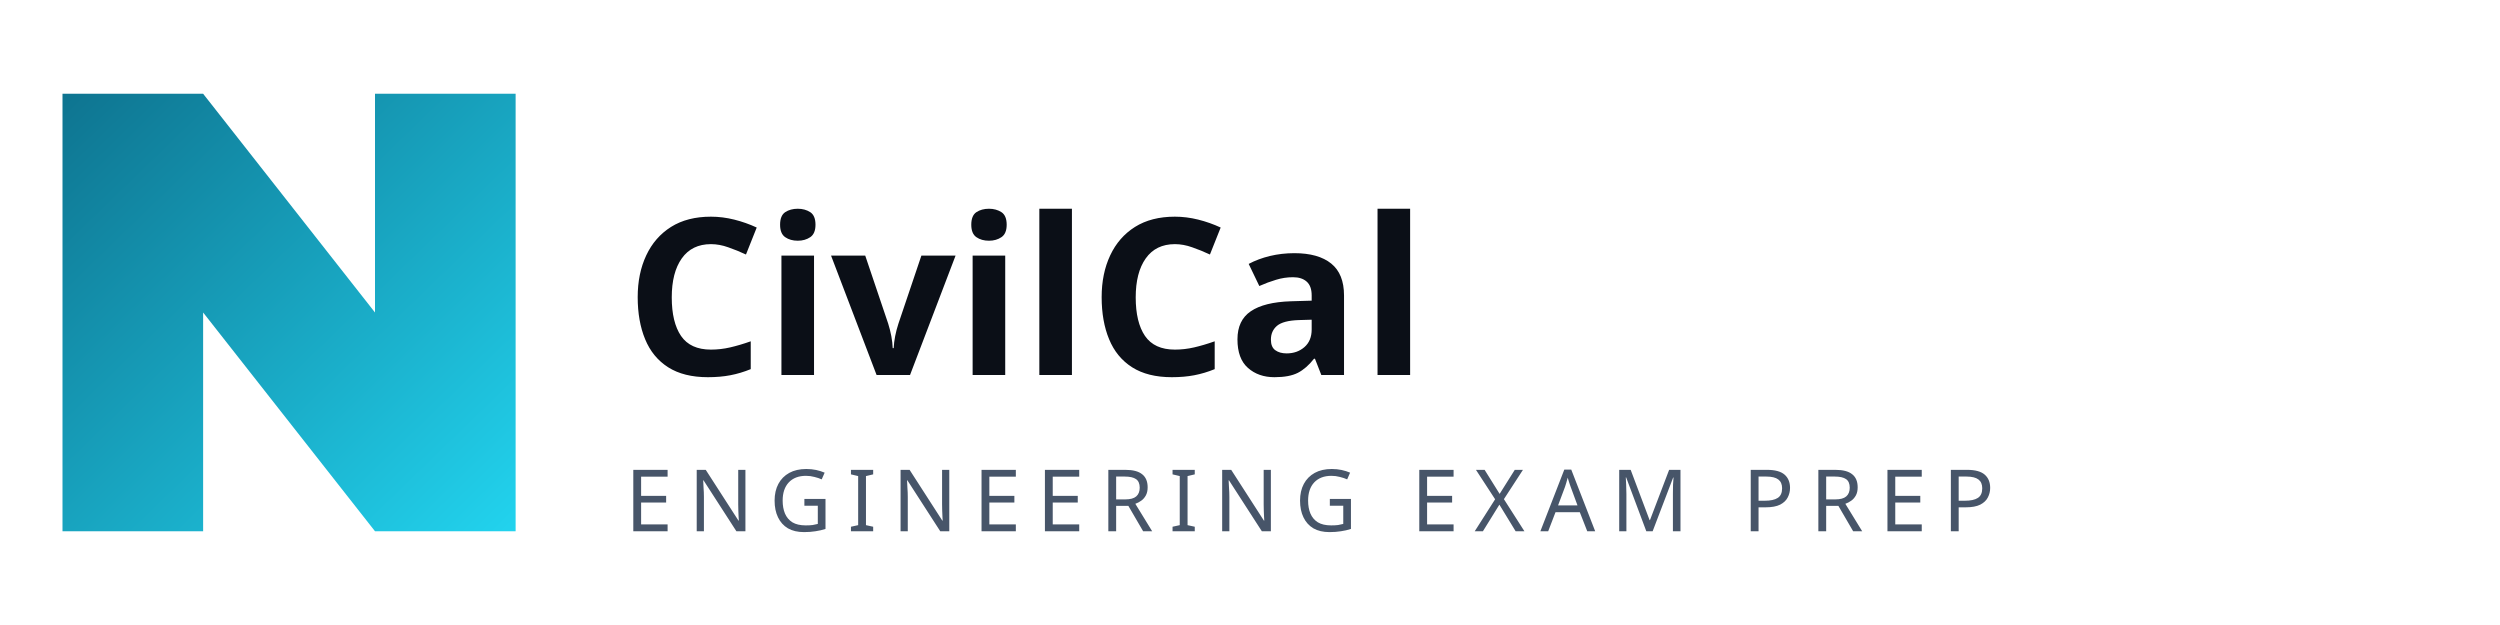
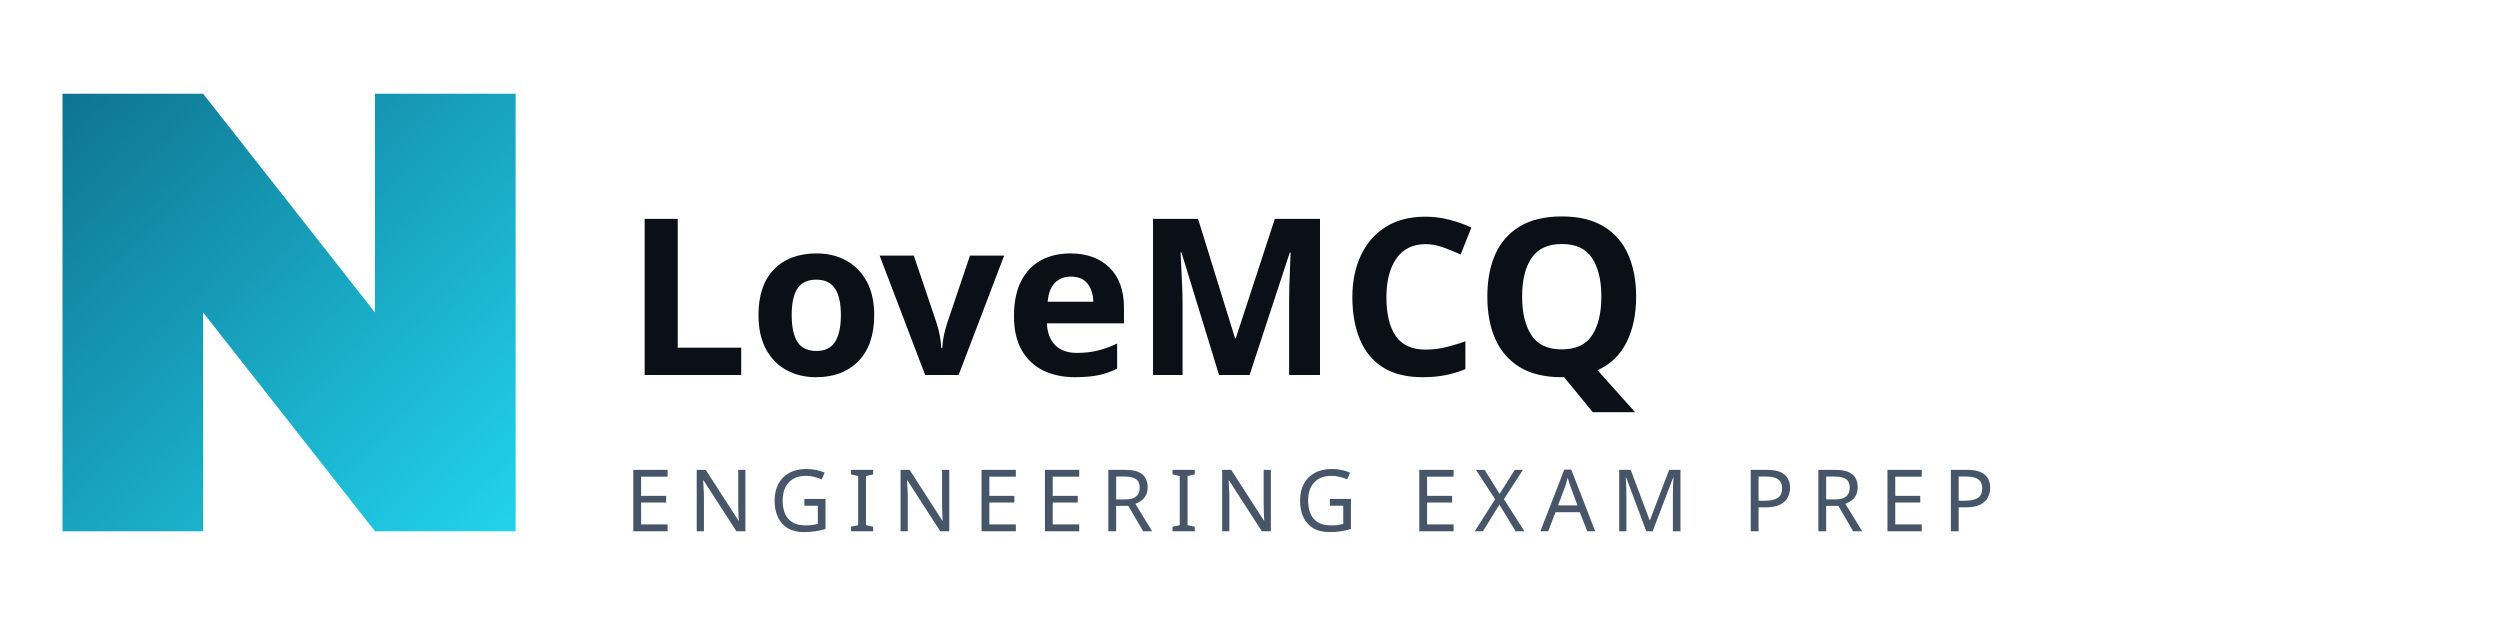
<svg xmlns="http://www.w3.org/2000/svg" viewBox="0 0 320 80" width="320" height="80">
  <defs>
    <linearGradient id="g" x1="0" y1="0" x2="1" y2="1">
      <stop offset="0%" stop-color="#0E7490" />
      <stop offset="100%" stop-color="#22D3EE" />
    </linearGradient>
  </defs>
  <g transform="translate(8,12)">
    <path d="M0 56 L0 0 L18 0 L40 28 L40 0 L58 0 L58 56 L40 56 L18 28 L18 56 Z" fill="url(#g)" />
  </g>
-   <text x="80" y="48" font-family="sans-serif" font-size="28" font-weight="700" fill="#0B0F17">CivilCal</text>
+   <text x="80" y="48" font-family="sans-serif" font-size="28" font-weight="700" fill="#0B0F17">LoveMCQ</text>
  <text x="80" y="68" font-family="sans-serif" font-size="11" font-weight="500" fill="#475569" letter-spacing="2">ENGINEERING EXAM PREP</text>
</svg>
